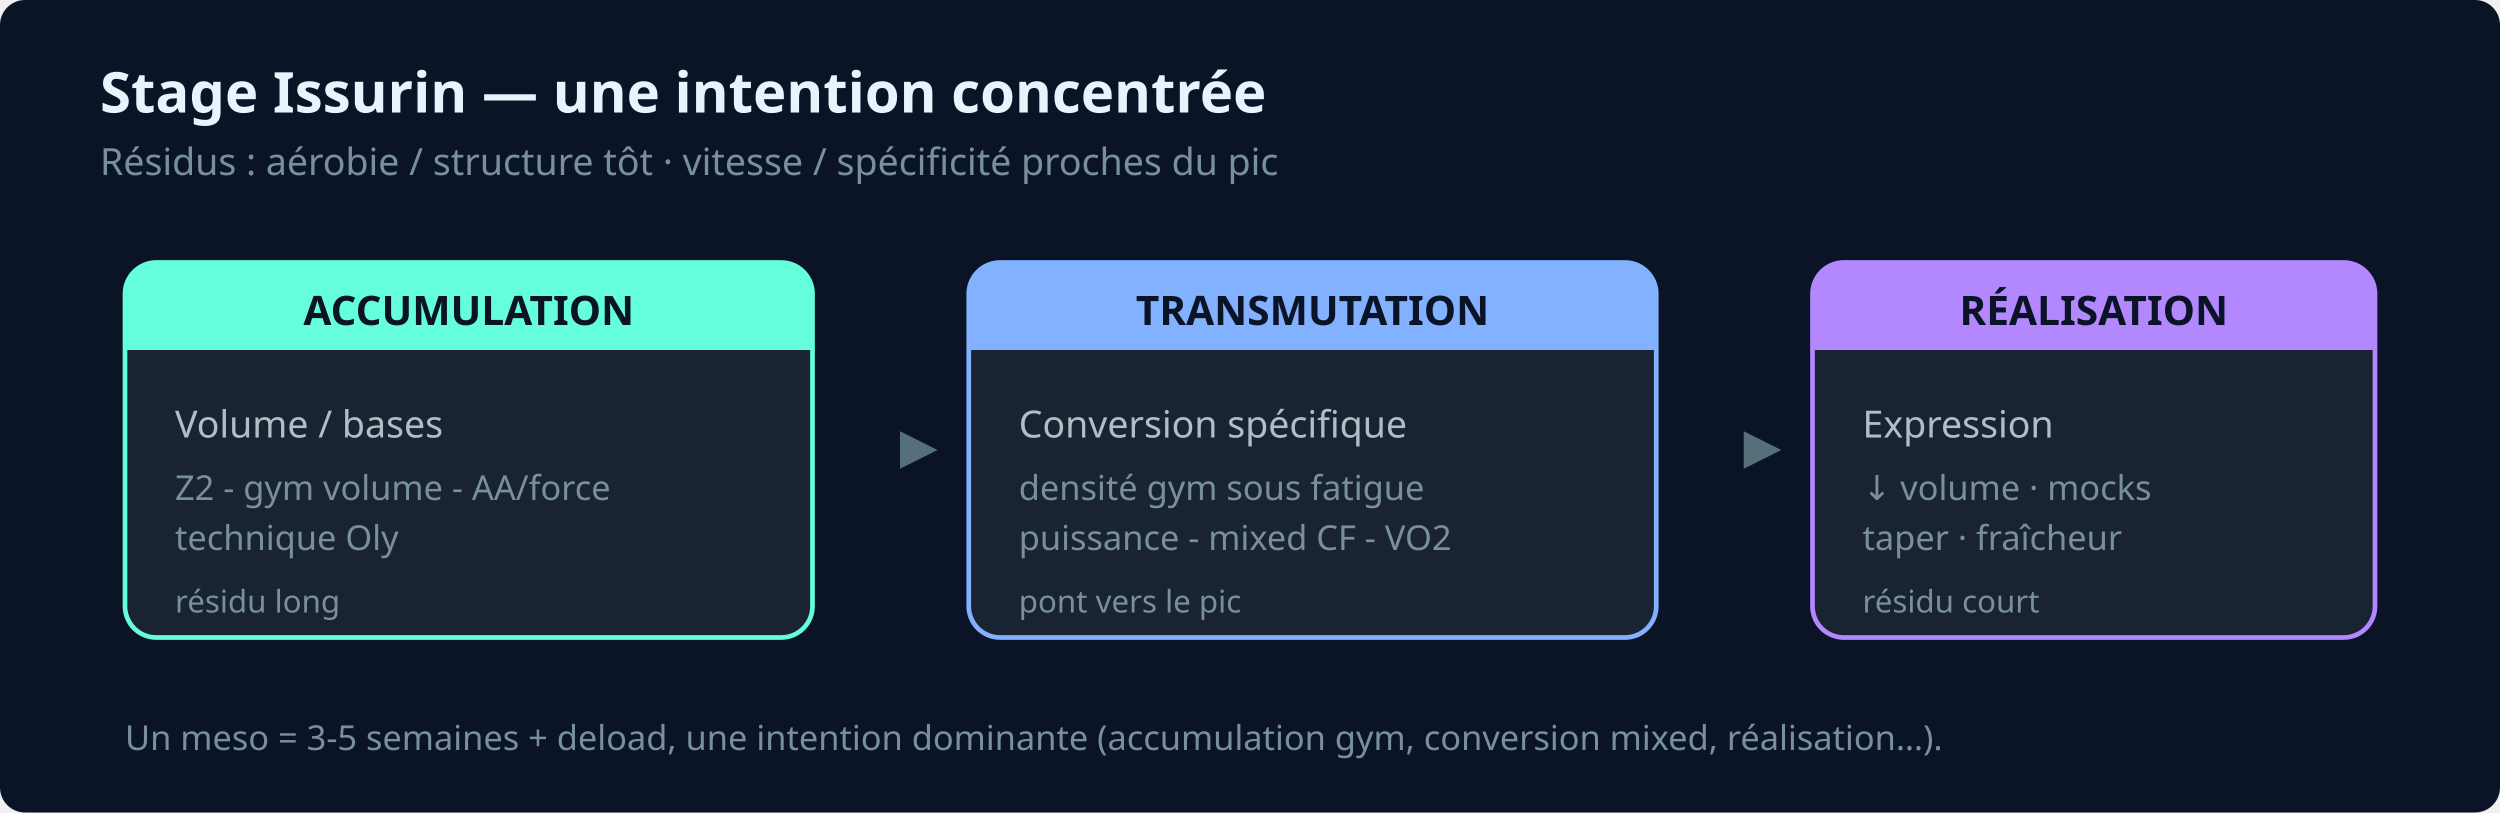
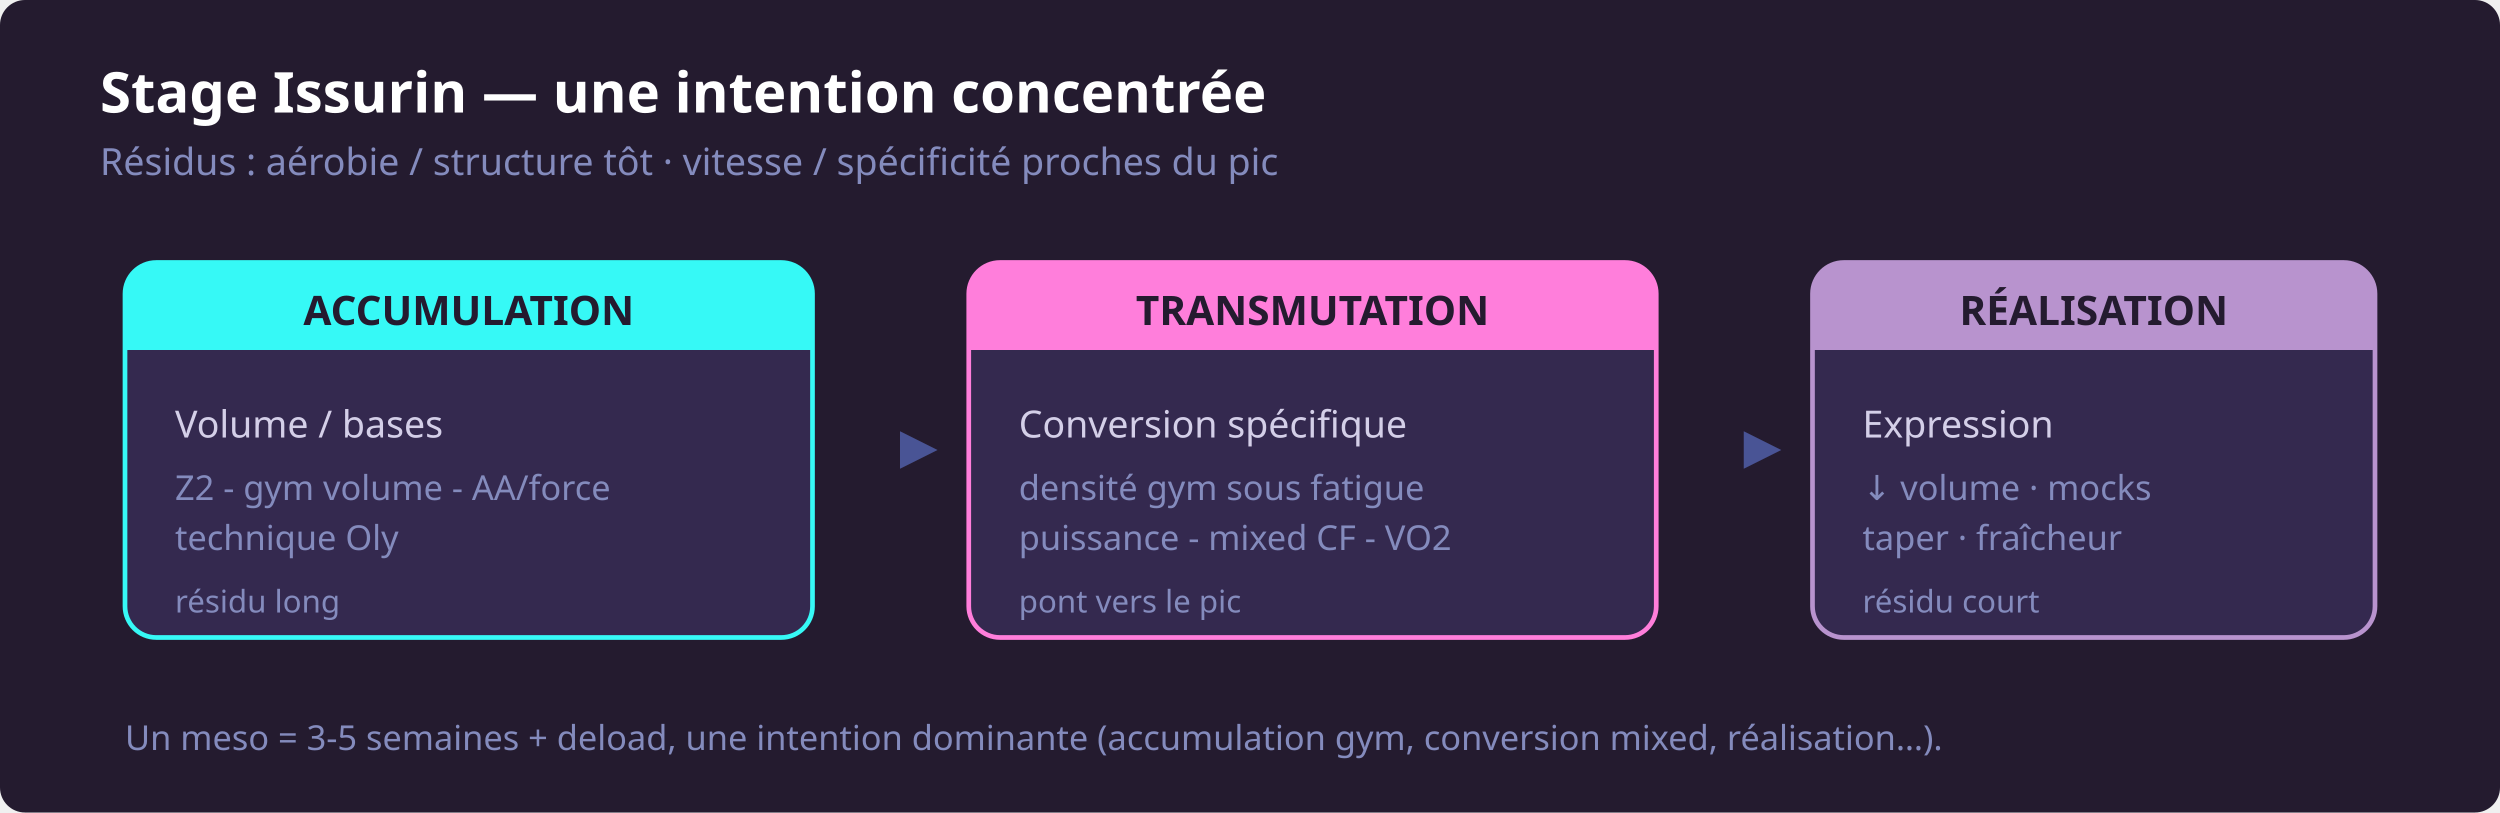
<svg xmlns="http://www.w3.org/2000/svg" viewBox="0 0 800 260" role="img" aria-label="Stage Issurin Acc Trans Réalisation">
  <defs>
    <style>
-       .t { font-family: Syne, 'DM Sans', system-ui, sans-serif; fill: #e8f4fd; }
-       .m { font-family: 'DM Sans', system-ui, sans-serif; fill: #78909c; }
-       .l { font-family: 'DM Sans', system-ui, sans-serif; fill: #b0bec5; }
-       .w { font-family: 'DM Sans', system-ui, sans-serif; fill: #0b1426; font-weight: 700; }
+       .t { font-family: 'Space Grotesk', system-ui, sans-serif; fill: #ffffff; }
+       .m { font-family: 'Space Grotesk', system-ui, sans-serif; fill: #848bbd; }
+       .l { font-family: 'Space Grotesk', system-ui, sans-serif; fill: #d4cfe8; }
+       .w { font-family: 'Space Grotesk', system-ui, sans-serif; fill: #241b2f; font-weight: 700; }
    </style>
  </defs>
-   <rect width="800" height="260" rx="8" fill="#0b1426" />
+   <rect width="800" height="260" rx="8" fill="#241b2f" />
  <text class="t" x="32" y="36" font-size="18" font-weight="700">Stage Issurin — une intention concentrée</text>
  <text class="m" x="32" y="56" font-size="12">Résidus : aérobie / structure tôt · vitesse / spécificité proches du pic</text>
-   <rect x="40" y="84" width="220" height="120" rx="10" fill="#1a2332" stroke="#64ffda" stroke-width="1.5" />
-   <rect x="40" y="84" width="220" height="28" rx="10" fill="#64ffda" />
-   <rect x="40" y="98" width="220" height="14" fill="#64ffda" />
+   <rect x="40" y="84" width="220" height="120" rx="10" fill="#34294f" stroke="#36f9f6" stroke-width="1.5" />
+   <rect x="40" y="84" width="220" height="28" rx="10" fill="#36f9f6" />
+   <rect x="40" y="98" width="220" height="14" fill="#36f9f6" />
  <text class="w" x="150" y="104" font-size="13" text-anchor="middle">ACCUMULATION</text>
  <text class="l" x="56" y="140" font-size="12">Volume / bases</text>
  <text class="m" x="56" y="160" font-size="11">Z2 - gym volume - AA/force</text>
  <text class="m" x="56" y="176" font-size="11">technique Oly</text>
  <text class="m" x="56" y="196" font-size="10">résidu long</text>
-   <polygon points="288,138 300,144 288,150" fill="#546e7a" />
-   <rect x="310" y="84" width="220" height="120" rx="10" fill="#1a2332" stroke="#82b1ff" stroke-width="1.5" />
-   <rect x="310" y="84" width="220" height="28" rx="10" fill="#82b1ff" />
-   <rect x="310" y="98" width="220" height="14" fill="#82b1ff" />
+   <polygon points="288,138 300,144 288,150" fill="#495495" />
+   <rect x="310" y="84" width="220" height="120" rx="10" fill="#34294f" stroke="#ff7edb" stroke-width="1.5" />
+   <rect x="310" y="84" width="220" height="28" rx="10" fill="#ff7edb" />
+   <rect x="310" y="98" width="220" height="14" fill="#ff7edb" />
  <text class="w" x="420" y="104" font-size="13" text-anchor="middle">TRANSMUTATION</text>
  <text class="l" x="326" y="140" font-size="12">Conversion spécifique</text>
  <text class="m" x="326" y="160" font-size="11">densité gym sous fatigue</text>
  <text class="m" x="326" y="176" font-size="11">puissance - mixed CF - VO2</text>
  <text class="m" x="326" y="196" font-size="10">pont vers le pic</text>
-   <polygon points="558,138 570,144 558,150" fill="#546e7a" />
-   <rect x="580" y="84" width="180" height="120" rx="10" fill="#1a2332" stroke="#b388ff" stroke-width="1.5" />
-   <rect x="580" y="84" width="180" height="28" rx="10" fill="#b388ff" />
-   <rect x="580" y="98" width="180" height="14" fill="#b388ff" />
+   <polygon points="558,138 570,144 558,150" fill="#495495" />
+   <rect x="580" y="84" width="180" height="120" rx="10" fill="#34294f" stroke="#b893ce" stroke-width="1.5" />
+   <rect x="580" y="84" width="180" height="28" rx="10" fill="#b893ce" />
+   <rect x="580" y="98" width="180" height="14" fill="#b893ce" />
  <text class="w" x="670" y="104" font-size="13" text-anchor="middle">RÉALISATION</text>
  <text class="l" x="596" y="140" font-size="12">Expression</text>
  <text class="m" x="596" y="160" font-size="11">↓ volume · mocks</text>
  <text class="m" x="596" y="176" font-size="11">taper · fraîcheur</text>
  <text class="m" x="596" y="196" font-size="10">résidu court</text>
  <text class="m" x="40" y="240" font-size="11">Un meso = 3-5 semaines + deload, une intention dominante (accumulation gym, conversion mixed, réalisation…).</text>
</svg>
